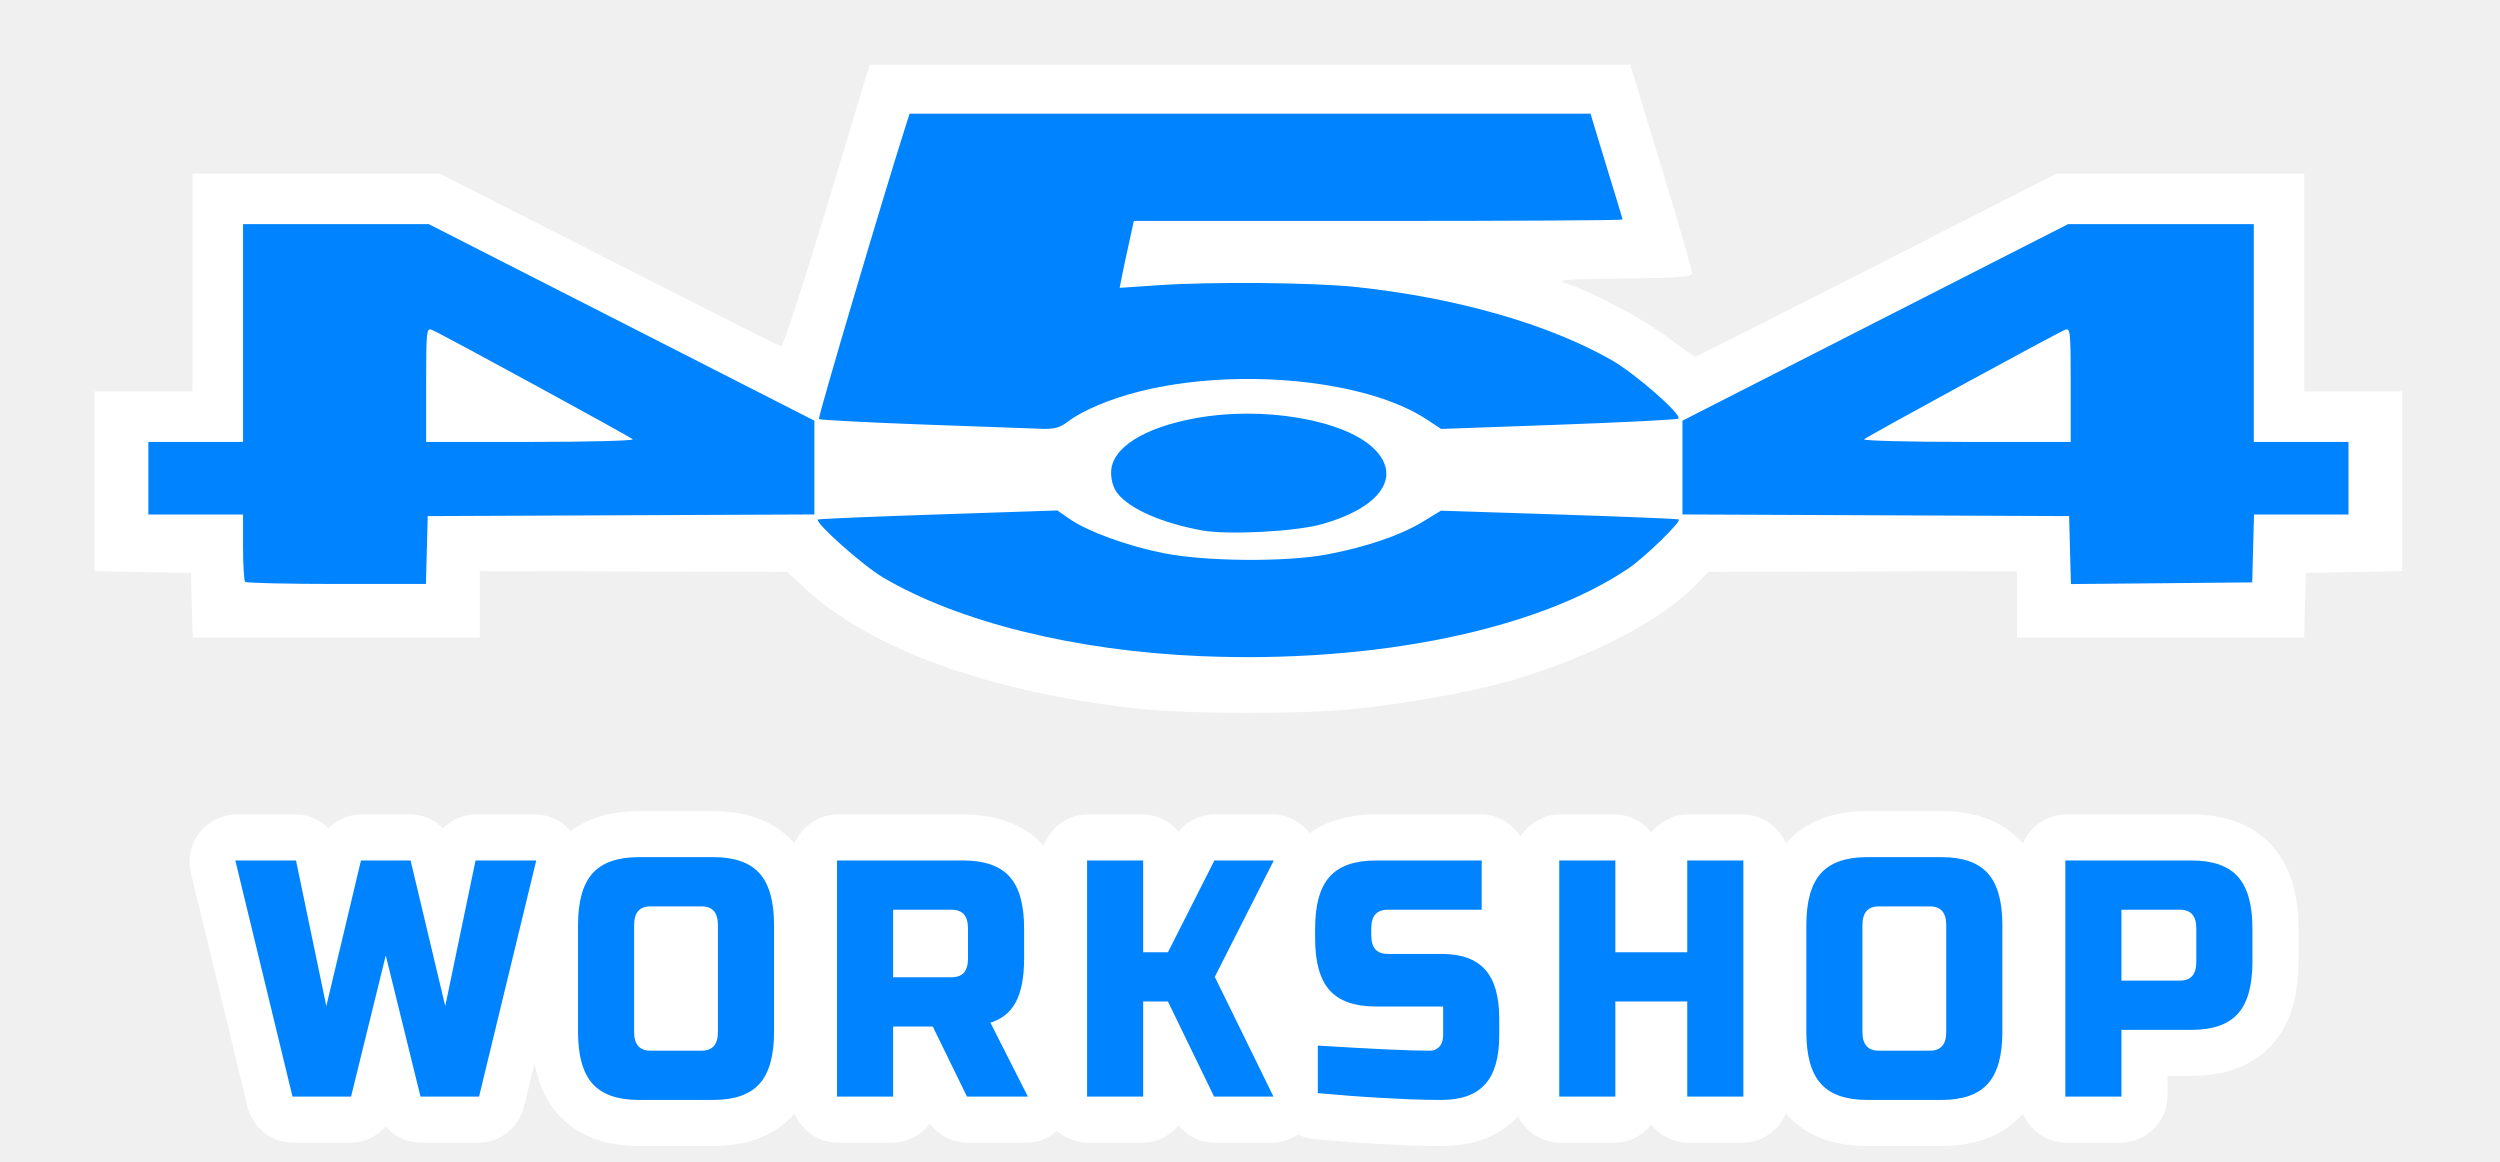
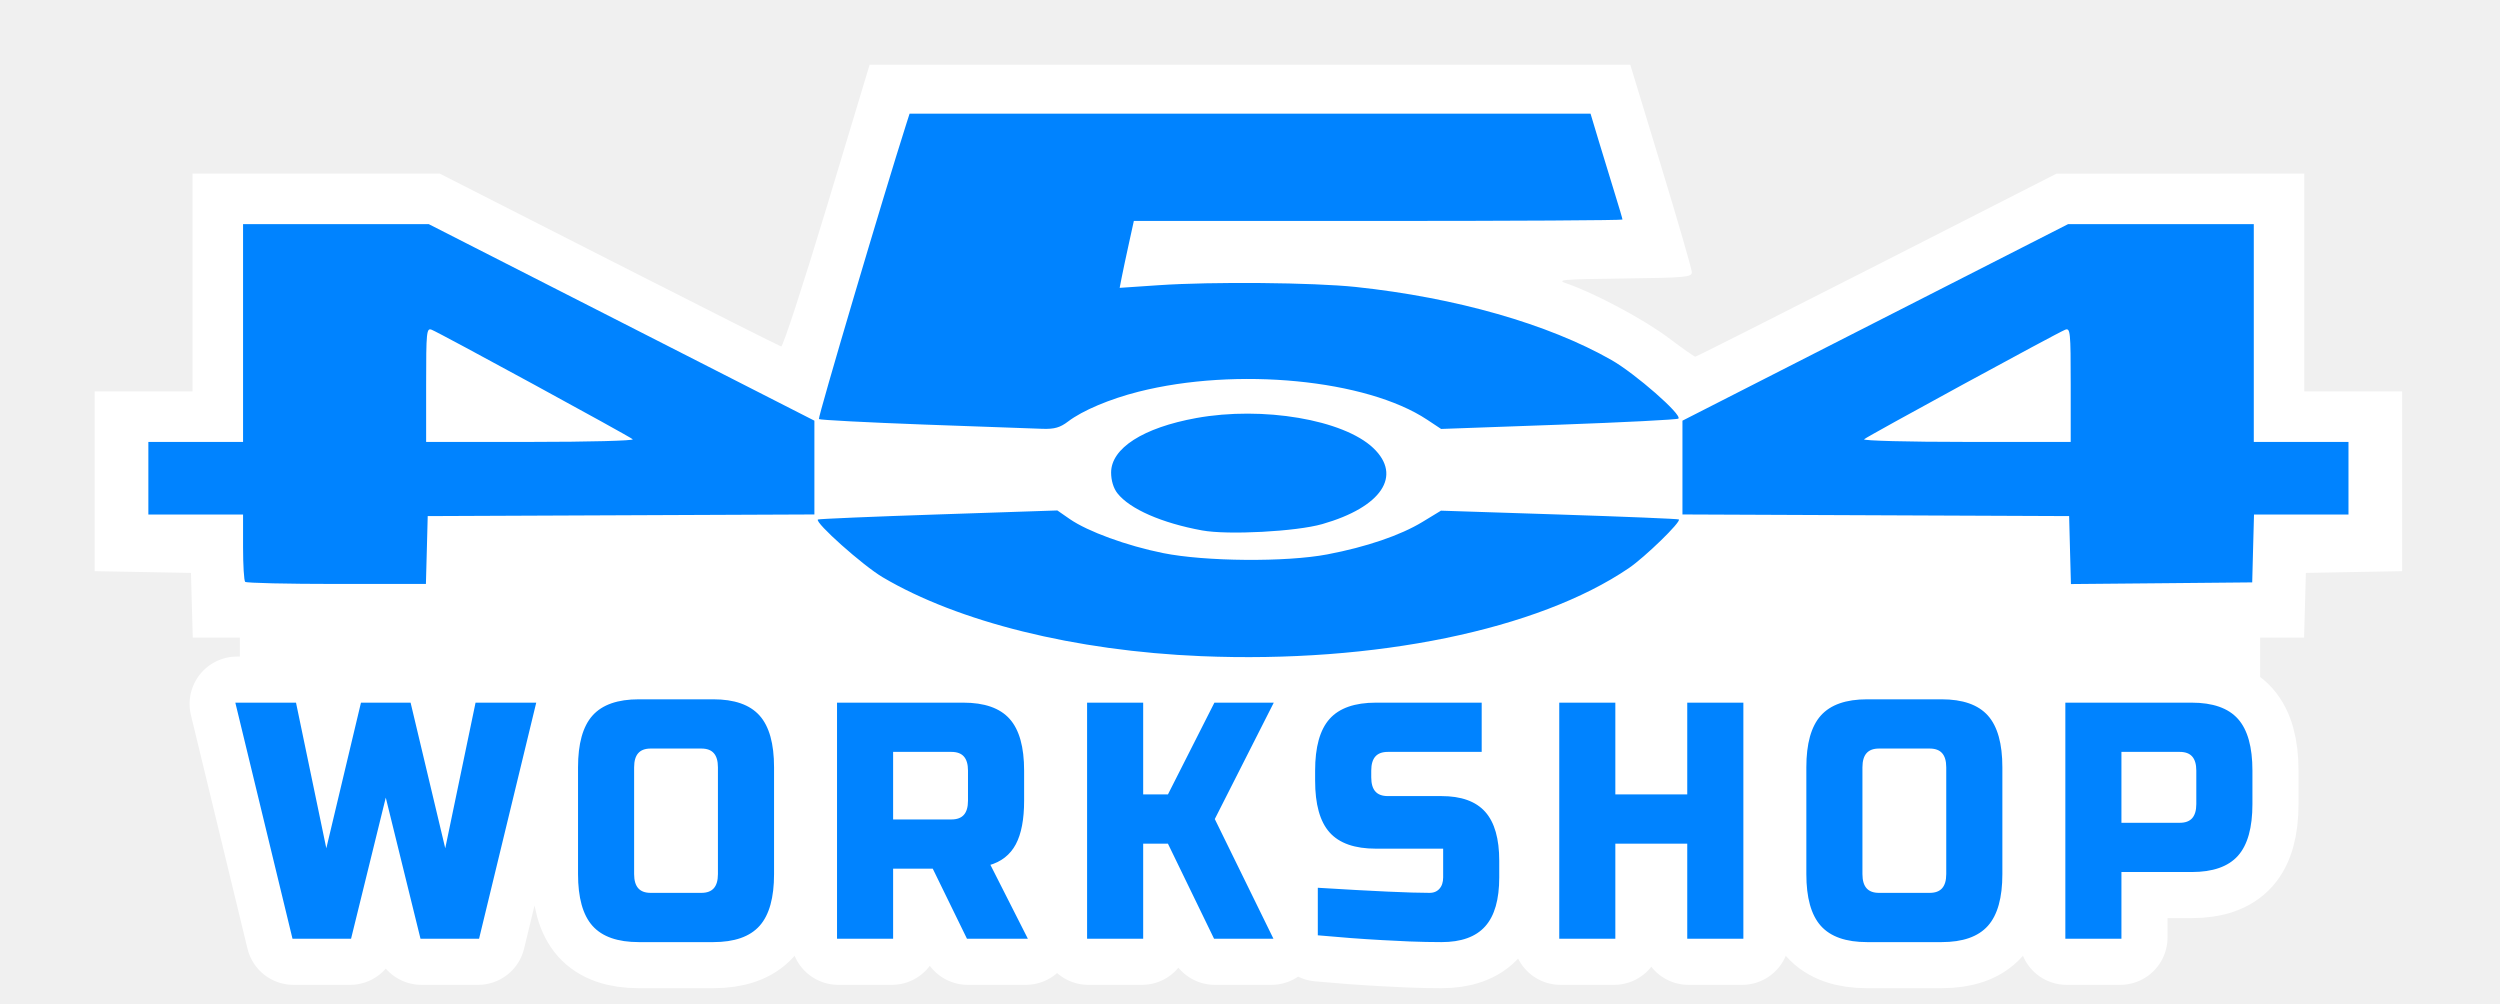
- <svg xmlns="http://www.w3.org/2000/svg" viewBox="0 0 792 368" role="img" aria-label="454 Workshop">
+ <svg xmlns="http://www.w3.org/2000/svg" viewBox="0 0 792 318" role="img" aria-label="454 Workshop">
  <path fill="#fff" fill-rule="evenodd" d="M359.50 224.38 C313.02 219.12 275.76 205.56 255.04 186.38 L249.42 181.17 L200.71 181.05 L152.00 180.92 L152.00 191.46 L152.00 202.00 L106.53 202.00 L61.07 202.00 L60.78 191.75 L60.50 181.50 L45.25 181.22 L30.00 180.95 L30.00 152.47 L30.00 124.00 L45.50 124.00 L61.00 124.00 L61.00 89.50 L61.00 55.00 L100.15 55.00 L139.30 55.00 L192.87 82.25 C222.33 97.24 246.90 109.62 247.47 109.76 C248.04 109.90 254.57 89.87 262.00 65.26 L275.50 20.50 L395.99 20.50 L516.47 20.50 L526.21 52.50 C531.57 70.10 535.96 85.28 535.98 86.23 C536.00 87.81 534.11 87.98 514.25 88.23 C494.32 88.48 492.84 88.62 496.50 89.88 C505.19 92.86 520.91 101.26 528.50 106.98 C532.90 110.29 536.76 113.00 537.07 113.00 C537.39 113.00 563.26 99.95 594.57 84.01 L651.50 55.01 L690.75 55.01 L730.00 55.00 L730.00 89.50 L730.00 124.00 L745.50 124.00 L761.00 124.00 L761.00 152.47 L761.00 180.95 L745.75 181.22 L730.50 181.50 L730.22 191.75 L729.93 202.00 L684.47 202.00 L639.00 202.00 L639.00 191.46 L639.00 180.93 L590.12 181.05 L541.24 181.17 L537.37 185.16 C526.29 196.59 504.56 207.91 479.20 215.45 C467.86 218.83 447.36 222.60 430.29 224.46 C412.89 226.35 376.51 226.31 359.50 224.38 Z" />
+   <rect fill="#fff" x="76" y="180" width="640" height="102.2" />
+   <path fill="#fff" stroke="#fff" stroke-width="30" stroke-linejoin="round" d="M114.67 223 L129.76 223 L141.08 270.57 L150.98 223 L169.37 223 L151.45 297 L133.53 297 L122.21 251.01 L110.9 297 L92.98 297 L75.06 223 L93.45 223 L103.35 270.57 L114.67 223 Z M227.84 276.91 L227.84 243.09 Q227.84 236.74 222.18 236.74 L222.18 236.74 L206.15 236.74 Q200.49 236.74 200.49 243.09 L200.49 243.09 L200.49 276.91 Q200.49 283.26 206.15 283.26 L206.15 283.26 L222.18 283.26 Q227.84 283.26 227.84 276.91 L227.84 276.91 Z M244.82 243.09 L244.82 276.91 Q244.82 288.01 240.34 293.04 Q235.86 298.06 225.96 298.06 L225.96 298.06 L202.38 298.06 Q192.48 298.06 188 293.04 Q183.52 288.01 183.52 276.91 L183.52 276.91 L183.52 243.09 Q183.52 231.99 188 226.96 Q192.48 221.94 202.38 221.94 L202.38 221.94 L225.96 221.94 Q235.86 221.94 240.34 226.96 Q244.82 231.99 244.82 243.09 L244.82 243.09 Z M265.57 297 L265.57 223 L305.18 223 Q315.08 223 319.56 228.02 Q324.04 233.04 324.04 244.14 L324.04 244.14 L324.04 253.66 Q324.04 262.43 321.45 267.29 Q318.85 272.16 313.19 273.74 L313.19 273.74 L324.98 297 L306.59 297 L295.75 274.8 L282.54 274.8 L282.54 297 L265.57 297 Z M307.06 253.66 L307.06 244.14 Q307.06 237.8 301.41 237.8 L301.41 237.8 L282.54 237.8 L282.54 260 L301.41 260 Q307.06 260 307.06 253.66 L307.06 253.66 Z M361.76 266.87 L361.76 297 L344.79 297 L344.79 223 L361.76 223 L361.76 252.07 L370.25 252.07 L384.97 223 L402.88 223 L384.4 259.47 L402.79 297 L384.87 297 L370.25 266.87 L361.76 266.87 Z M417.88 295.94 L417.88 281.67 Q443.72 283.26 452.87 283.26 L452.87 283.26 Q455.04 283.26 456.31 281.83 Q457.59 280.4 457.59 277.97 L457.59 277.97 L457.59 268.46 L435.89 268.46 Q425.99 268.46 421.51 263.44 Q417.03 258.41 417.03 247.31 L417.03 247.31 L417.03 244.14 Q417.03 233.04 421.51 228.02 Q425.99 223 435.89 223 L435.89 223 L469 223 L469 237.8 L439.67 237.8 Q434.01 237.8 434.01 244.14 L434.01 244.14 L434.01 246.26 Q434.01 252.6 439.67 252.6 L439.67 252.6 L456.64 252.6 Q465.89 252.6 470.22 257.46 Q474.56 262.33 474.56 272.69 L474.56 272.69 L474.56 277.97 Q474.56 288.33 470.22 293.19 Q465.89 298.06 456.64 298.06 L456.64 298.06 Q451.83 298.06 446.46 297.85 L446.46 297.85 L437.78 297.42 Q428.16 296.89 417.88 295.94 L417.88 295.94 Z M551.9 223 L551.9 297 L534.92 297 L534.92 266.87 L511.34 266.87 L511.34 297 L494.37 297 L494.37 223 L511.34 223 L511.34 252.07 L534.92 252.07 L534.92 223 L551.9 223 Z M616.97 276.91 L616.97 243.09 Q616.97 236.74 611.31 236.74 L611.31 236.74 L595.28 236.74 Q589.62 236.74 589.62 243.09 L589.62 243.09 L589.62 276.91 Q589.62 283.26 595.28 283.26 L595.28 283.26 L611.31 283.26 Q616.97 283.26 616.97 276.91 L616.97 276.91 Z M633.95 243.09 L633.95 276.91 Q633.95 288.01 629.47 293.04 Q624.99 298.06 615.09 298.06 L615.09 298.06 L591.51 298.06 Q581.61 298.06 577.13 293.04 Q572.65 288.01 572.65 276.91 L572.65 276.91 L572.65 243.09 Q572.65 231.99 577.13 226.96 Q581.61 221.94 591.51 221.94 L591.51 221.94 L615.09 221.94 Q624.99 221.94 629.47 226.96 Q633.95 231.99 633.95 243.09 L633.95 243.09 Z M654.7 297 L654.7 223 L694.31 223 Q704.21 223 708.69 228.02 Q713.17 233.04 713.17 244.14 L713.17 244.14 L713.17 254.71 Q713.17 265.81 708.69 270.84 Q704.21 275.86 694.31 275.86 L694.31 275.86 L671.67 275.86 L671.67 297 L654.7 297 Z M696.19 254.71 L696.19 244.14 Q696.19 237.8 690.54 237.8 L690.54 237.8 L671.67 237.8 L671.67 261.06 L690.54 261.06 Q696.19 261.06 696.19 254.71 L696.19 254.71 Z" />
  <path fill="#0083ff" fill-rule="evenodd" d="M380.50 207.87 C340.57 206.21 303.58 197.04 279.63 182.87 C273.36 179.16 258.08 165.54 259.11 164.58 C259.33 164.39 276.48 163.66 297.24 162.97 L334.97 161.71 L338.89 164.43 C344.62 168.39 356.94 172.89 368.43 175.21 C381.82 177.91 407.42 178.12 420.50 175.63 C432.84 173.28 443.64 169.60 450.63 165.35 L456.50 161.78 L494.00 163.00 C514.62 163.67 531.66 164.37 531.86 164.56 C532.66 165.29 521.14 176.49 516.00 179.99 C487.23 199.54 435.56 210.17 380.50 207.87 Z M77.67 184.33 C77.30 183.97 77.00 179.02 77.00 173.33 L77.00 163.00 L62.00 163.00 L47.00 163.00 L47.00 151.50 L47.00 140.00 L62.00 140.00 L77.00 140.00 L77.00 105.50 L77.00 71.00 L106.41 71.00 L135.82 71.00 L196.91 102.13 L258.00 133.27 L258.00 148.13 L258.00 162.98 L196.75 163.24 L135.50 163.50 L135.22 174.25 L134.93 185.00 L106.63 185.00 C91.07 185.00 78.03 184.70 77.67 184.33 Z M655.78 174.27 L655.50 163.50 L594.25 163.24 L533.00 162.98 L533.00 148.13 L533.00 133.27 L594.09 102.13 L655.18 71.00 L684.59 71.00 L714.00 71.00 L714.00 105.50 L714.00 140.00 L729.00 140.00 L744.00 140.00 L744.00 151.50 L744.00 163.00 L729.03 163.00 L714.07 163.00 L713.78 173.75 L713.50 184.50 L684.78 184.77 L656.07 185.03 L655.78 174.27 Z M380.83 168.04 C368.05 165.70 357.92 161.26 354.00 156.27 C352.75 154.69 352.00 152.21 352.00 149.71 C352.00 141.99 362.16 135.49 379.00 132.43 C400.05 128.61 425.60 132.95 435.06 141.94 C444.31 150.74 437.66 160.66 418.90 166.03 C410.63 168.40 389.01 169.54 380.83 168.04 Z M200.45 139.16 C199.28 138.13 139.18 105.39 136.75 104.46 C135.12 103.83 135.00 105.06 135.00 121.89 L135.00 140.00 L168.20 140.00 C186.46 140.00 200.97 139.62 200.45 139.16 Z M656.00 121.89 C656.00 105.06 655.88 103.83 654.25 104.46 C651.82 105.39 591.72 138.13 590.55 139.16 C590.03 139.62 604.54 140.00 622.80 140.00 L656.00 140.00 L656.00 121.89 Z M292.73 134.50 C274.70 133.83 259.72 133.05 259.43 132.76 C259.03 132.36 280.06 61.34 287.12 39.25 L288.16 36.00 L396.02 36.00 L503.88 36.00 L506.51 44.75 C507.96 49.56 510.24 57.01 511.57 61.30 C512.91 65.59 514.00 69.31 514.00 69.55 C514.00 69.80 479.17 70.00 436.60 70.00 L359.20 70.00 L357.61 77.25 C356.73 81.24 355.72 86.01 355.36 87.85 L354.71 91.19 L367.11 90.35 C383.96 89.20 416.10 89.49 429.50 90.91 C461.22 94.28 490.46 102.63 510.51 114.05 C518.02 118.33 532.95 131.39 531.72 132.61 C531.40 132.94 514.35 133.81 493.84 134.55 L456.54 135.89 L452.12 132.96 C432.90 120.22 391.71 116.23 360.70 124.09 C351.57 126.40 342.92 130.06 338.37 133.53 C335.87 135.44 334.04 135.97 330.32 135.85 C327.67 135.77 310.75 135.16 292.73 134.50 Z" />
-   <rect fill="#fff" x="76" y="287.8" width="640" height="44.4" />
-   <path fill="#fff" stroke="#fff" stroke-width="30" stroke-linejoin="round" d="M114.67 273 L129.76 273 L141.08 320.57 L150.98 273 L169.37 273 L151.45 347 L133.53 347 L122.21 301.01 L110.9 347 L92.98 347 L75.06 273 L93.45 273 L103.35 320.57 L114.67 273 Z M227.84 326.91 L227.84 293.09 Q227.84 286.74 222.18 286.74 L222.18 286.74 L206.15 286.74 Q200.49 286.74 200.49 293.09 L200.49 293.09 L200.49 326.91 Q200.49 333.26 206.15 333.26 L206.15 333.26 L222.18 333.26 Q227.84 333.26 227.84 326.91 L227.84 326.91 Z M244.82 293.09 L244.82 326.91 Q244.82 338.01 240.34 343.04 Q235.86 348.06 225.96 348.06 L225.96 348.06 L202.38 348.06 Q192.48 348.06 188 343.04 Q183.52 338.01 183.52 326.91 L183.52 326.91 L183.52 293.09 Q183.52 281.99 188 276.96 Q192.48 271.94 202.38 271.94 L202.38 271.94 L225.96 271.94 Q235.86 271.94 240.34 276.96 Q244.82 281.99 244.82 293.09 L244.82 293.09 Z M265.57 347 L265.57 273 L305.18 273 Q315.08 273 319.56 278.02 Q324.04 283.04 324.04 294.14 L324.04 294.14 L324.04 303.66 Q324.04 312.43 321.45 317.29 Q318.85 322.16 313.19 323.74 L313.19 323.74 L324.98 347 L306.59 347 L295.75 324.8 L282.54 324.8 L282.54 347 L265.57 347 Z M307.06 303.66 L307.06 294.14 Q307.06 287.8 301.41 287.8 L301.41 287.8 L282.54 287.8 L282.54 310 L301.41 310 Q307.06 310 307.06 303.66 L307.06 303.66 Z M361.76 316.87 L361.76 347 L344.79 347 L344.79 273 L361.76 273 L361.76 302.07 L370.25 302.07 L384.97 273 L402.88 273 L384.4 309.47 L402.79 347 L384.87 347 L370.25 316.87 L361.76 316.87 Z M417.88 345.94 L417.88 331.67 Q443.72 333.26 452.87 333.26 L452.87 333.26 Q455.04 333.26 456.31 331.83 Q457.59 330.4 457.59 327.97 L457.59 327.97 L457.59 318.46 L435.89 318.46 Q425.99 318.46 421.51 313.44 Q417.03 308.41 417.03 297.31 L417.03 297.31 L417.03 294.14 Q417.03 283.04 421.51 278.02 Q425.99 273 435.89 273 L435.89 273 L469 273 L469 287.8 L439.67 287.8 Q434.01 287.8 434.01 294.14 L434.01 294.14 L434.01 296.26 Q434.01 302.6 439.67 302.6 L439.67 302.6 L456.64 302.6 Q465.89 302.6 470.22 307.46 Q474.56 312.33 474.56 322.69 L474.56 322.69 L474.56 327.97 Q474.56 338.33 470.22 343.19 Q465.89 348.06 456.64 348.06 L456.64 348.06 Q451.83 348.06 446.46 347.85 L446.46 347.85 L437.78 347.42 Q428.16 346.89 417.88 345.94 L417.88 345.94 Z M551.9 273 L551.9 347 L534.92 347 L534.92 316.87 L511.34 316.87 L511.34 347 L494.37 347 L494.37 273 L511.34 273 L511.34 302.07 L534.92 302.07 L534.92 273 L551.9 273 Z M616.97 326.91 L616.97 293.09 Q616.97 286.74 611.31 286.74 L611.31 286.74 L595.28 286.74 Q589.62 286.74 589.62 293.09 L589.62 293.09 L589.62 326.91 Q589.62 333.26 595.28 333.26 L595.28 333.26 L611.31 333.26 Q616.97 333.26 616.97 326.91 L616.97 326.91 Z M633.95 293.09 L633.95 326.91 Q633.95 338.01 629.47 343.04 Q624.99 348.06 615.09 348.06 L615.09 348.06 L591.51 348.06 Q581.61 348.06 577.13 343.04 Q572.65 338.01 572.65 326.91 L572.65 326.91 L572.65 293.09 Q572.65 281.99 577.13 276.96 Q581.61 271.94 591.51 271.94 L591.51 271.94 L615.09 271.94 Q624.99 271.94 629.47 276.96 Q633.95 281.99 633.95 293.09 L633.95 293.09 Z M654.7 347 L654.7 273 L694.31 273 Q704.21 273 708.69 278.02 Q713.17 283.04 713.17 294.14 L713.17 294.14 L713.17 304.71 Q713.17 315.81 708.69 320.84 Q704.21 325.86 694.31 325.86 L694.31 325.86 L671.67 325.86 L671.67 347 L654.7 347 Z M696.19 304.71 L696.19 294.14 Q696.19 287.8 690.54 287.8 L690.54 287.8 L671.67 287.8 L671.67 311.06 L690.54 311.06 Q696.19 311.06 696.19 304.71 L696.19 304.71 Z" />
-   <path fill="#0083ff" stroke="#0083ff" stroke-width="0.8" d="M114.67 273 L129.76 273 L141.08 320.57 L150.98 273 L169.37 273 L151.45 347 L133.53 347 L122.21 301.01 L110.9 347 L92.98 347 L75.06 273 L93.45 273 L103.35 320.57 L114.67 273 Z M227.84 326.91 L227.84 293.09 Q227.84 286.74 222.18 286.74 L222.18 286.74 L206.15 286.74 Q200.49 286.74 200.49 293.09 L200.49 293.09 L200.49 326.91 Q200.49 333.26 206.15 333.26 L206.15 333.26 L222.18 333.26 Q227.84 333.26 227.84 326.91 L227.84 326.91 Z M244.82 293.09 L244.82 326.91 Q244.82 338.01 240.34 343.04 Q235.86 348.06 225.96 348.06 L225.96 348.06 L202.38 348.06 Q192.48 348.06 188 343.04 Q183.52 338.01 183.52 326.91 L183.52 326.91 L183.52 293.09 Q183.52 281.99 188 276.96 Q192.48 271.94 202.38 271.94 L202.38 271.94 L225.96 271.94 Q235.86 271.94 240.34 276.96 Q244.82 281.99 244.82 293.09 L244.82 293.09 Z M265.57 347 L265.57 273 L305.18 273 Q315.08 273 319.56 278.02 Q324.04 283.04 324.04 294.14 L324.04 294.14 L324.04 303.66 Q324.04 312.43 321.45 317.29 Q318.85 322.16 313.19 323.74 L313.19 323.74 L324.98 347 L306.59 347 L295.75 324.8 L282.54 324.8 L282.54 347 L265.57 347 Z M307.06 303.66 L307.06 294.14 Q307.06 287.8 301.41 287.8 L301.41 287.8 L282.54 287.8 L282.54 310 L301.41 310 Q307.06 310 307.06 303.66 L307.06 303.66 Z M361.76 316.87 L361.76 347 L344.79 347 L344.79 273 L361.76 273 L361.76 302.07 L370.25 302.07 L384.97 273 L402.88 273 L384.4 309.47 L402.79 347 L384.87 347 L370.25 316.87 L361.76 316.87 Z M417.88 345.94 L417.88 331.67 Q443.72 333.26 452.87 333.26 L452.87 333.26 Q455.04 333.26 456.31 331.83 Q457.59 330.4 457.59 327.97 L457.59 327.97 L457.59 318.46 L435.89 318.46 Q425.99 318.46 421.51 313.44 Q417.03 308.41 417.03 297.31 L417.03 297.31 L417.03 294.14 Q417.03 283.04 421.51 278.02 Q425.99 273 435.89 273 L435.89 273 L469 273 L469 287.8 L439.67 287.8 Q434.01 287.8 434.01 294.14 L434.01 294.14 L434.01 296.26 Q434.01 302.6 439.67 302.6 L439.67 302.6 L456.64 302.6 Q465.89 302.6 470.22 307.46 Q474.56 312.33 474.56 322.69 L474.56 322.69 L474.56 327.97 Q474.56 338.33 470.22 343.19 Q465.89 348.06 456.64 348.06 L456.64 348.06 Q451.83 348.06 446.46 347.85 L446.46 347.85 L437.78 347.42 Q428.16 346.89 417.88 345.94 L417.88 345.94 Z M551.9 273 L551.9 347 L534.92 347 L534.92 316.87 L511.34 316.87 L511.34 347 L494.37 347 L494.37 273 L511.34 273 L511.34 302.07 L534.92 302.07 L534.92 273 L551.9 273 Z M616.97 326.91 L616.97 293.09 Q616.97 286.74 611.31 286.74 L611.31 286.74 L595.28 286.74 Q589.62 286.74 589.62 293.09 L589.62 293.09 L589.62 326.91 Q589.62 333.26 595.28 333.26 L595.28 333.26 L611.31 333.26 Q616.97 333.26 616.97 326.91 L616.97 326.91 Z M633.95 293.09 L633.95 326.91 Q633.95 338.01 629.47 343.04 Q624.99 348.06 615.09 348.06 L615.09 348.06 L591.51 348.06 Q581.61 348.06 577.13 343.04 Q572.65 338.01 572.65 326.91 L572.65 326.91 L572.65 293.09 Q572.65 281.99 577.13 276.96 Q581.61 271.94 591.51 271.94 L591.51 271.94 L615.09 271.94 Q624.99 271.94 629.47 276.96 Q633.95 281.99 633.95 293.09 L633.95 293.09 Z M654.7 347 L654.7 273 L694.31 273 Q704.21 273 708.69 278.02 Q713.17 283.04 713.17 294.14 L713.17 294.14 L713.17 304.71 Q713.17 315.81 708.69 320.84 Q704.21 325.86 694.31 325.86 L694.31 325.86 L671.67 325.86 L671.67 347 L654.7 347 Z M696.19 304.71 L696.19 294.14 Q696.19 287.8 690.54 287.8 L690.54 287.8 L671.67 287.8 L671.67 311.06 L690.54 311.06 Q696.19 311.06 696.19 304.71 L696.19 304.71 Z" />
+   <path fill="#0083ff" stroke="#0083ff" stroke-width="0.8" d="M114.67 223 L129.76 223 L141.08 270.57 L150.98 223 L169.37 223 L151.45 297 L133.53 297 L122.21 251.01 L110.9 297 L92.98 297 L75.06 223 L93.45 223 L103.35 270.57 L114.67 223 Z M227.84 276.91 L227.84 243.09 Q227.84 236.74 222.18 236.74 L222.18 236.74 L206.15 236.74 Q200.49 236.74 200.49 243.09 L200.49 243.09 L200.49 276.91 Q200.49 283.26 206.15 283.26 L206.15 283.26 L222.18 283.26 Q227.84 283.26 227.84 276.91 L227.84 276.91 Z M244.82 243.09 L244.82 276.91 Q244.82 288.01 240.34 293.04 Q235.86 298.06 225.96 298.06 L225.96 298.06 L202.38 298.06 Q192.48 298.06 188 293.04 Q183.52 288.01 183.52 276.91 L183.52 276.91 L183.52 243.09 Q183.52 231.99 188 226.96 Q192.48 221.94 202.38 221.94 L202.38 221.94 L225.96 221.94 Q235.86 221.94 240.34 226.96 Q244.82 231.99 244.82 243.09 L244.82 243.09 Z M265.57 297 L265.57 223 L305.18 223 Q315.08 223 319.56 228.02 Q324.04 233.04 324.04 244.14 L324.04 244.14 L324.04 253.66 Q324.04 262.43 321.45 267.29 Q318.85 272.16 313.19 273.74 L313.19 273.74 L324.98 297 L306.59 297 L295.75 274.8 L282.54 274.8 L282.54 297 L265.57 297 Z M307.06 253.66 L307.06 244.14 Q307.06 237.8 301.41 237.8 L301.41 237.8 L282.54 237.8 L282.54 260 L301.41 260 Q307.06 260 307.06 253.66 L307.06 253.66 Z M361.76 266.87 L361.76 297 L344.79 297 L344.79 223 L361.76 223 L361.76 252.07 L370.25 252.07 L384.97 223 L402.88 223 L384.4 259.47 L402.79 297 L384.87 297 L370.25 266.87 L361.76 266.87 Z M417.88 295.94 L417.88 281.67 Q443.72 283.26 452.87 283.26 L452.87 283.26 Q455.04 283.26 456.31 281.83 Q457.59 280.4 457.59 277.97 L457.59 277.97 L457.59 268.46 L435.89 268.46 Q425.99 268.46 421.51 263.44 Q417.03 258.41 417.03 247.31 L417.03 247.31 L417.03 244.14 Q417.03 233.04 421.51 228.02 Q425.99 223 435.89 223 L435.89 223 L469 223 L469 237.8 L439.67 237.8 Q434.01 237.8 434.01 244.14 L434.01 244.14 L434.01 246.26 Q434.01 252.6 439.67 252.6 L439.67 252.6 L456.64 252.6 Q465.89 252.6 470.22 257.46 Q474.56 262.33 474.56 272.69 L474.56 272.69 L474.56 277.97 Q474.56 288.33 470.22 293.19 Q465.89 298.06 456.64 298.06 L456.64 298.06 Q451.83 298.06 446.46 297.85 L446.46 297.85 L437.78 297.42 Q428.16 296.89 417.88 295.94 L417.88 295.94 Z M551.9 223 L551.9 297 L534.92 297 L534.92 266.87 L511.34 266.87 L511.34 297 L494.37 297 L494.37 223 L511.34 223 L511.34 252.07 L534.92 252.07 L534.92 223 L551.9 223 Z M616.97 276.91 L616.97 243.09 Q616.97 236.74 611.31 236.74 L611.31 236.74 L595.28 236.74 Q589.62 236.74 589.62 243.09 L589.62 243.09 L589.62 276.91 Q589.62 283.26 595.28 283.26 L595.28 283.26 L611.31 283.26 Q616.97 283.26 616.97 276.91 L616.97 276.91 Z M633.95 243.09 L633.95 276.91 Q633.95 288.01 629.47 293.04 Q624.99 298.06 615.09 298.06 L615.09 298.06 L591.51 298.06 Q581.61 298.06 577.13 293.04 Q572.65 288.01 572.65 276.91 L572.65 276.91 L572.65 243.09 Q572.65 231.99 577.13 226.96 Q581.61 221.94 591.51 221.94 L591.51 221.94 L615.09 221.94 Q624.99 221.94 629.47 226.96 Q633.95 231.99 633.95 243.09 L633.95 243.09 Z M654.7 297 L654.7 223 L694.31 223 Q704.21 223 708.69 228.02 Q713.17 233.04 713.17 244.14 L713.17 244.14 L713.17 254.71 Q713.17 265.81 708.69 270.84 Q704.21 275.86 694.31 275.86 L694.31 275.86 L671.67 275.86 L671.67 297 L654.7 297 Z M696.19 254.71 L696.19 244.14 Q696.19 237.8 690.54 237.8 L690.54 237.8 L671.67 237.8 L671.67 261.06 L690.54 261.06 Q696.19 261.06 696.19 254.71 L696.19 254.71 Z" />
</svg>
